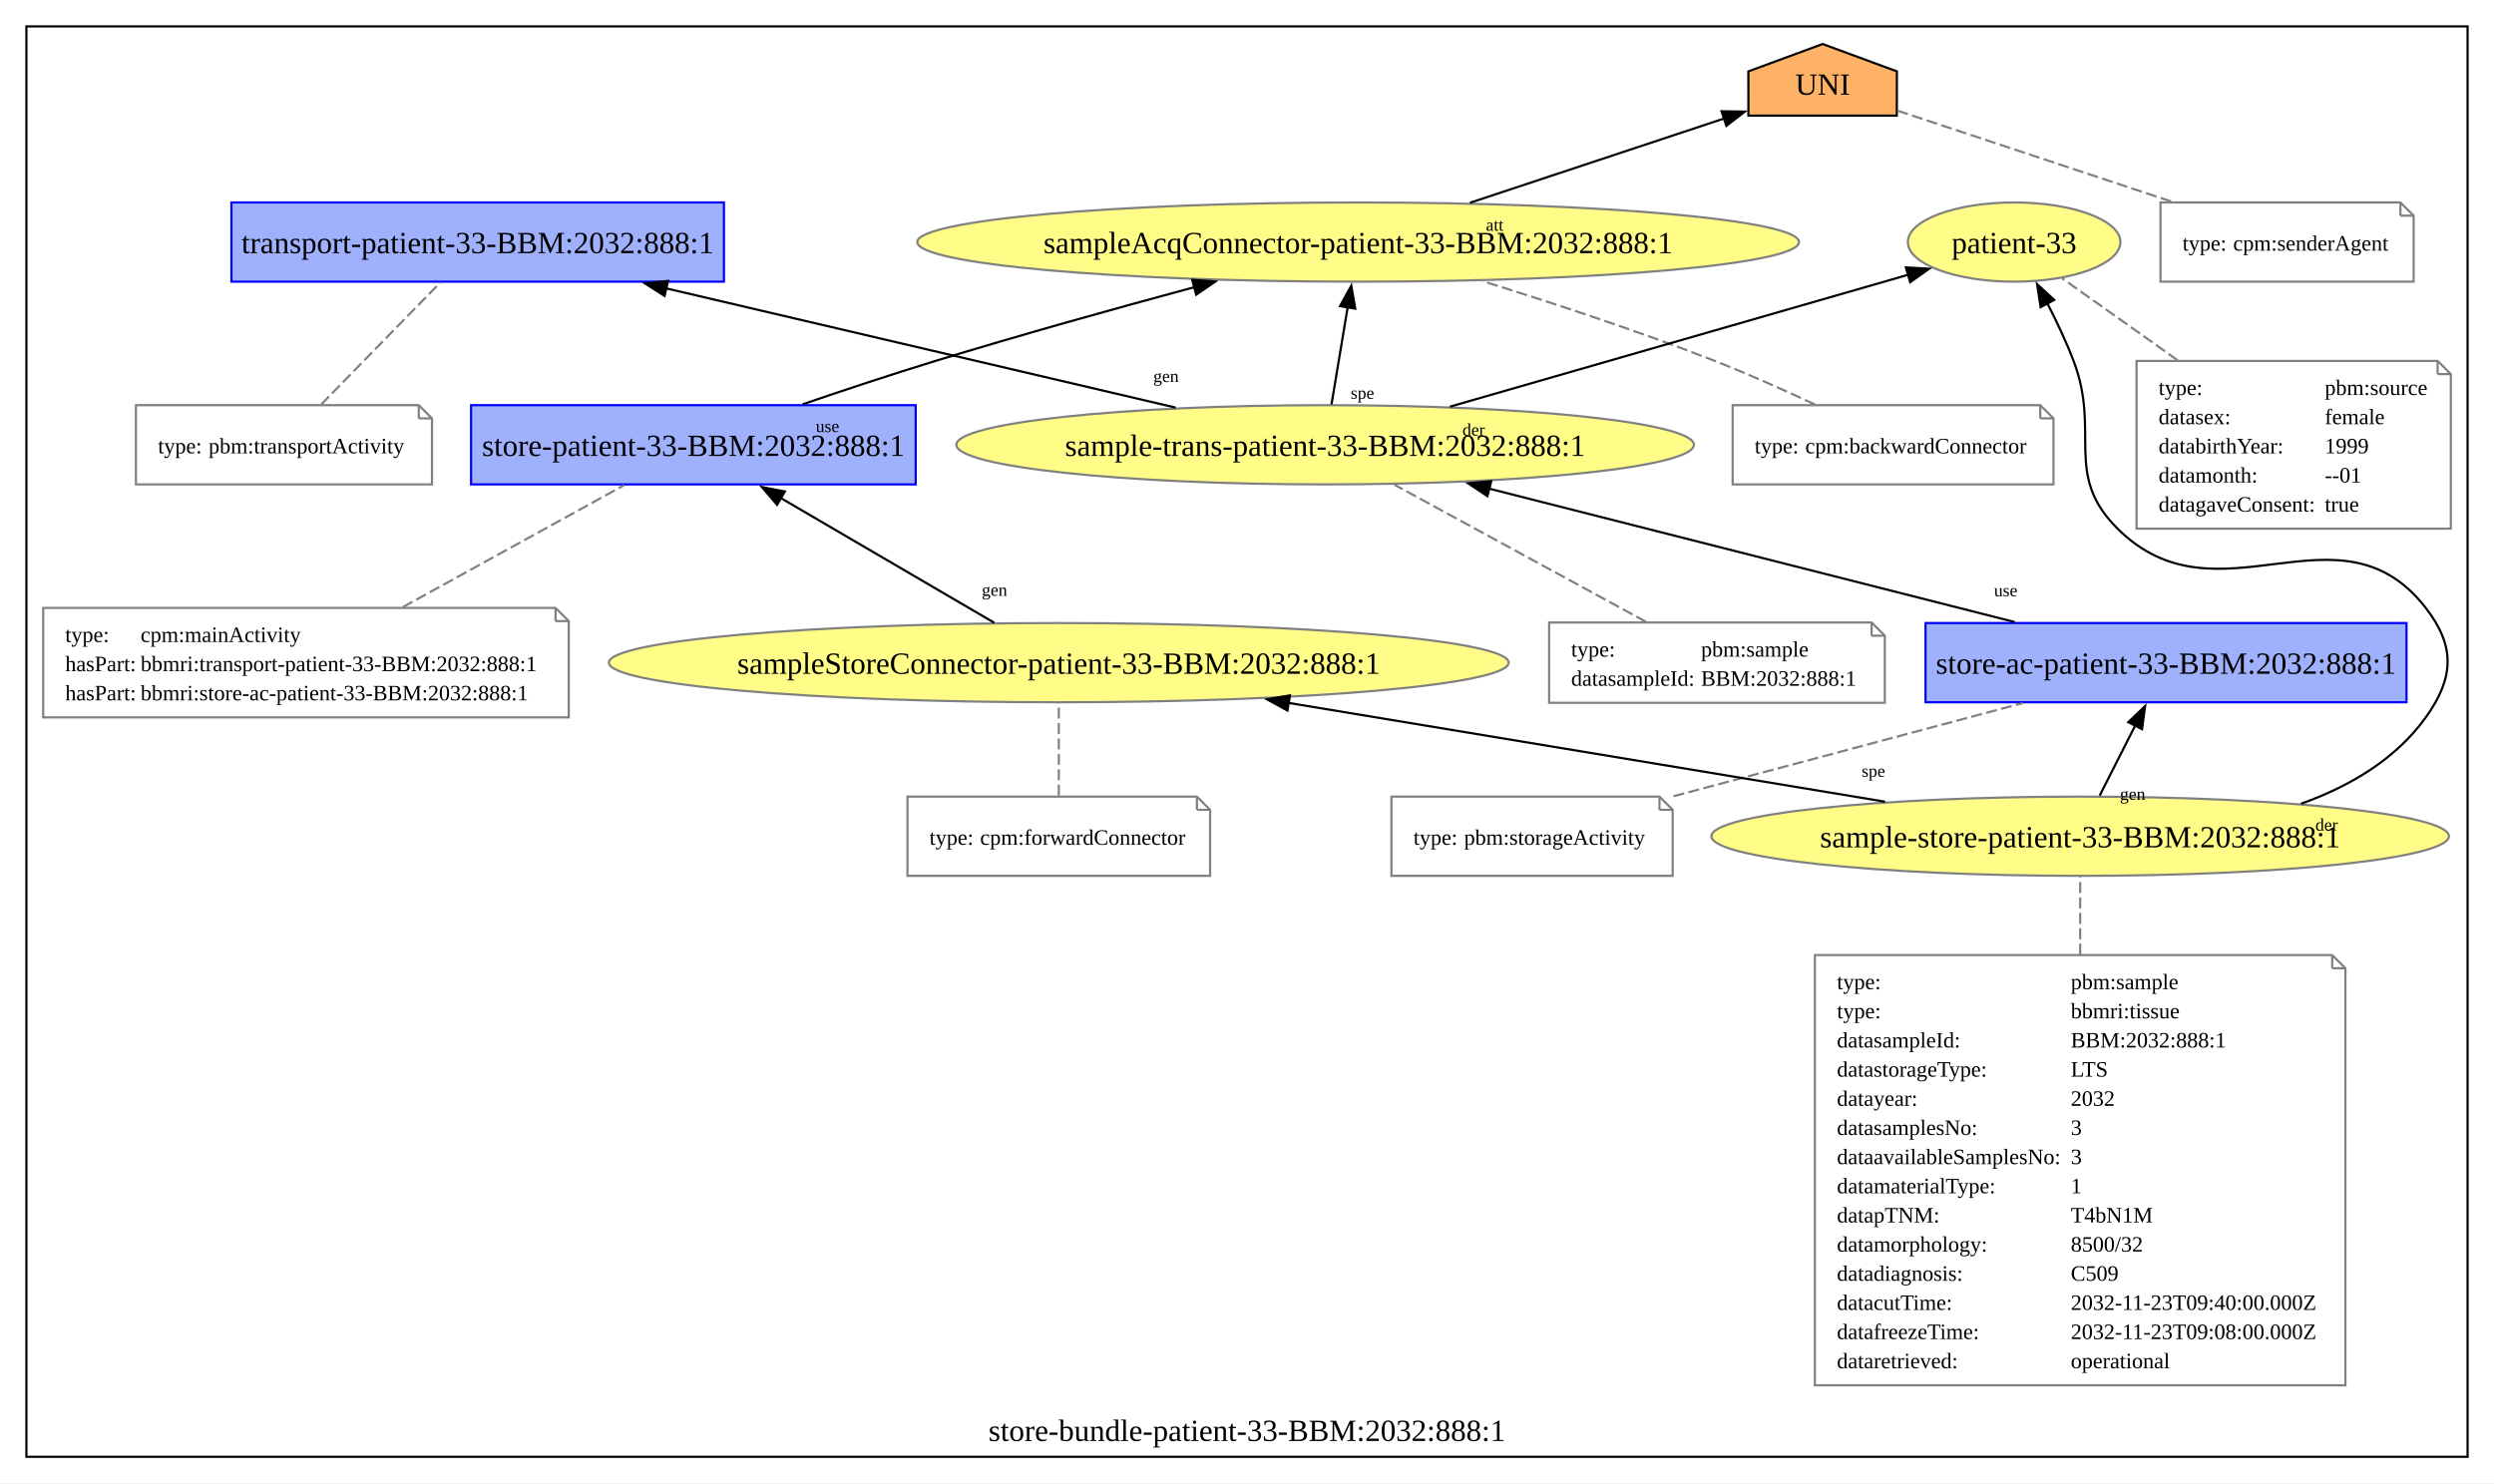
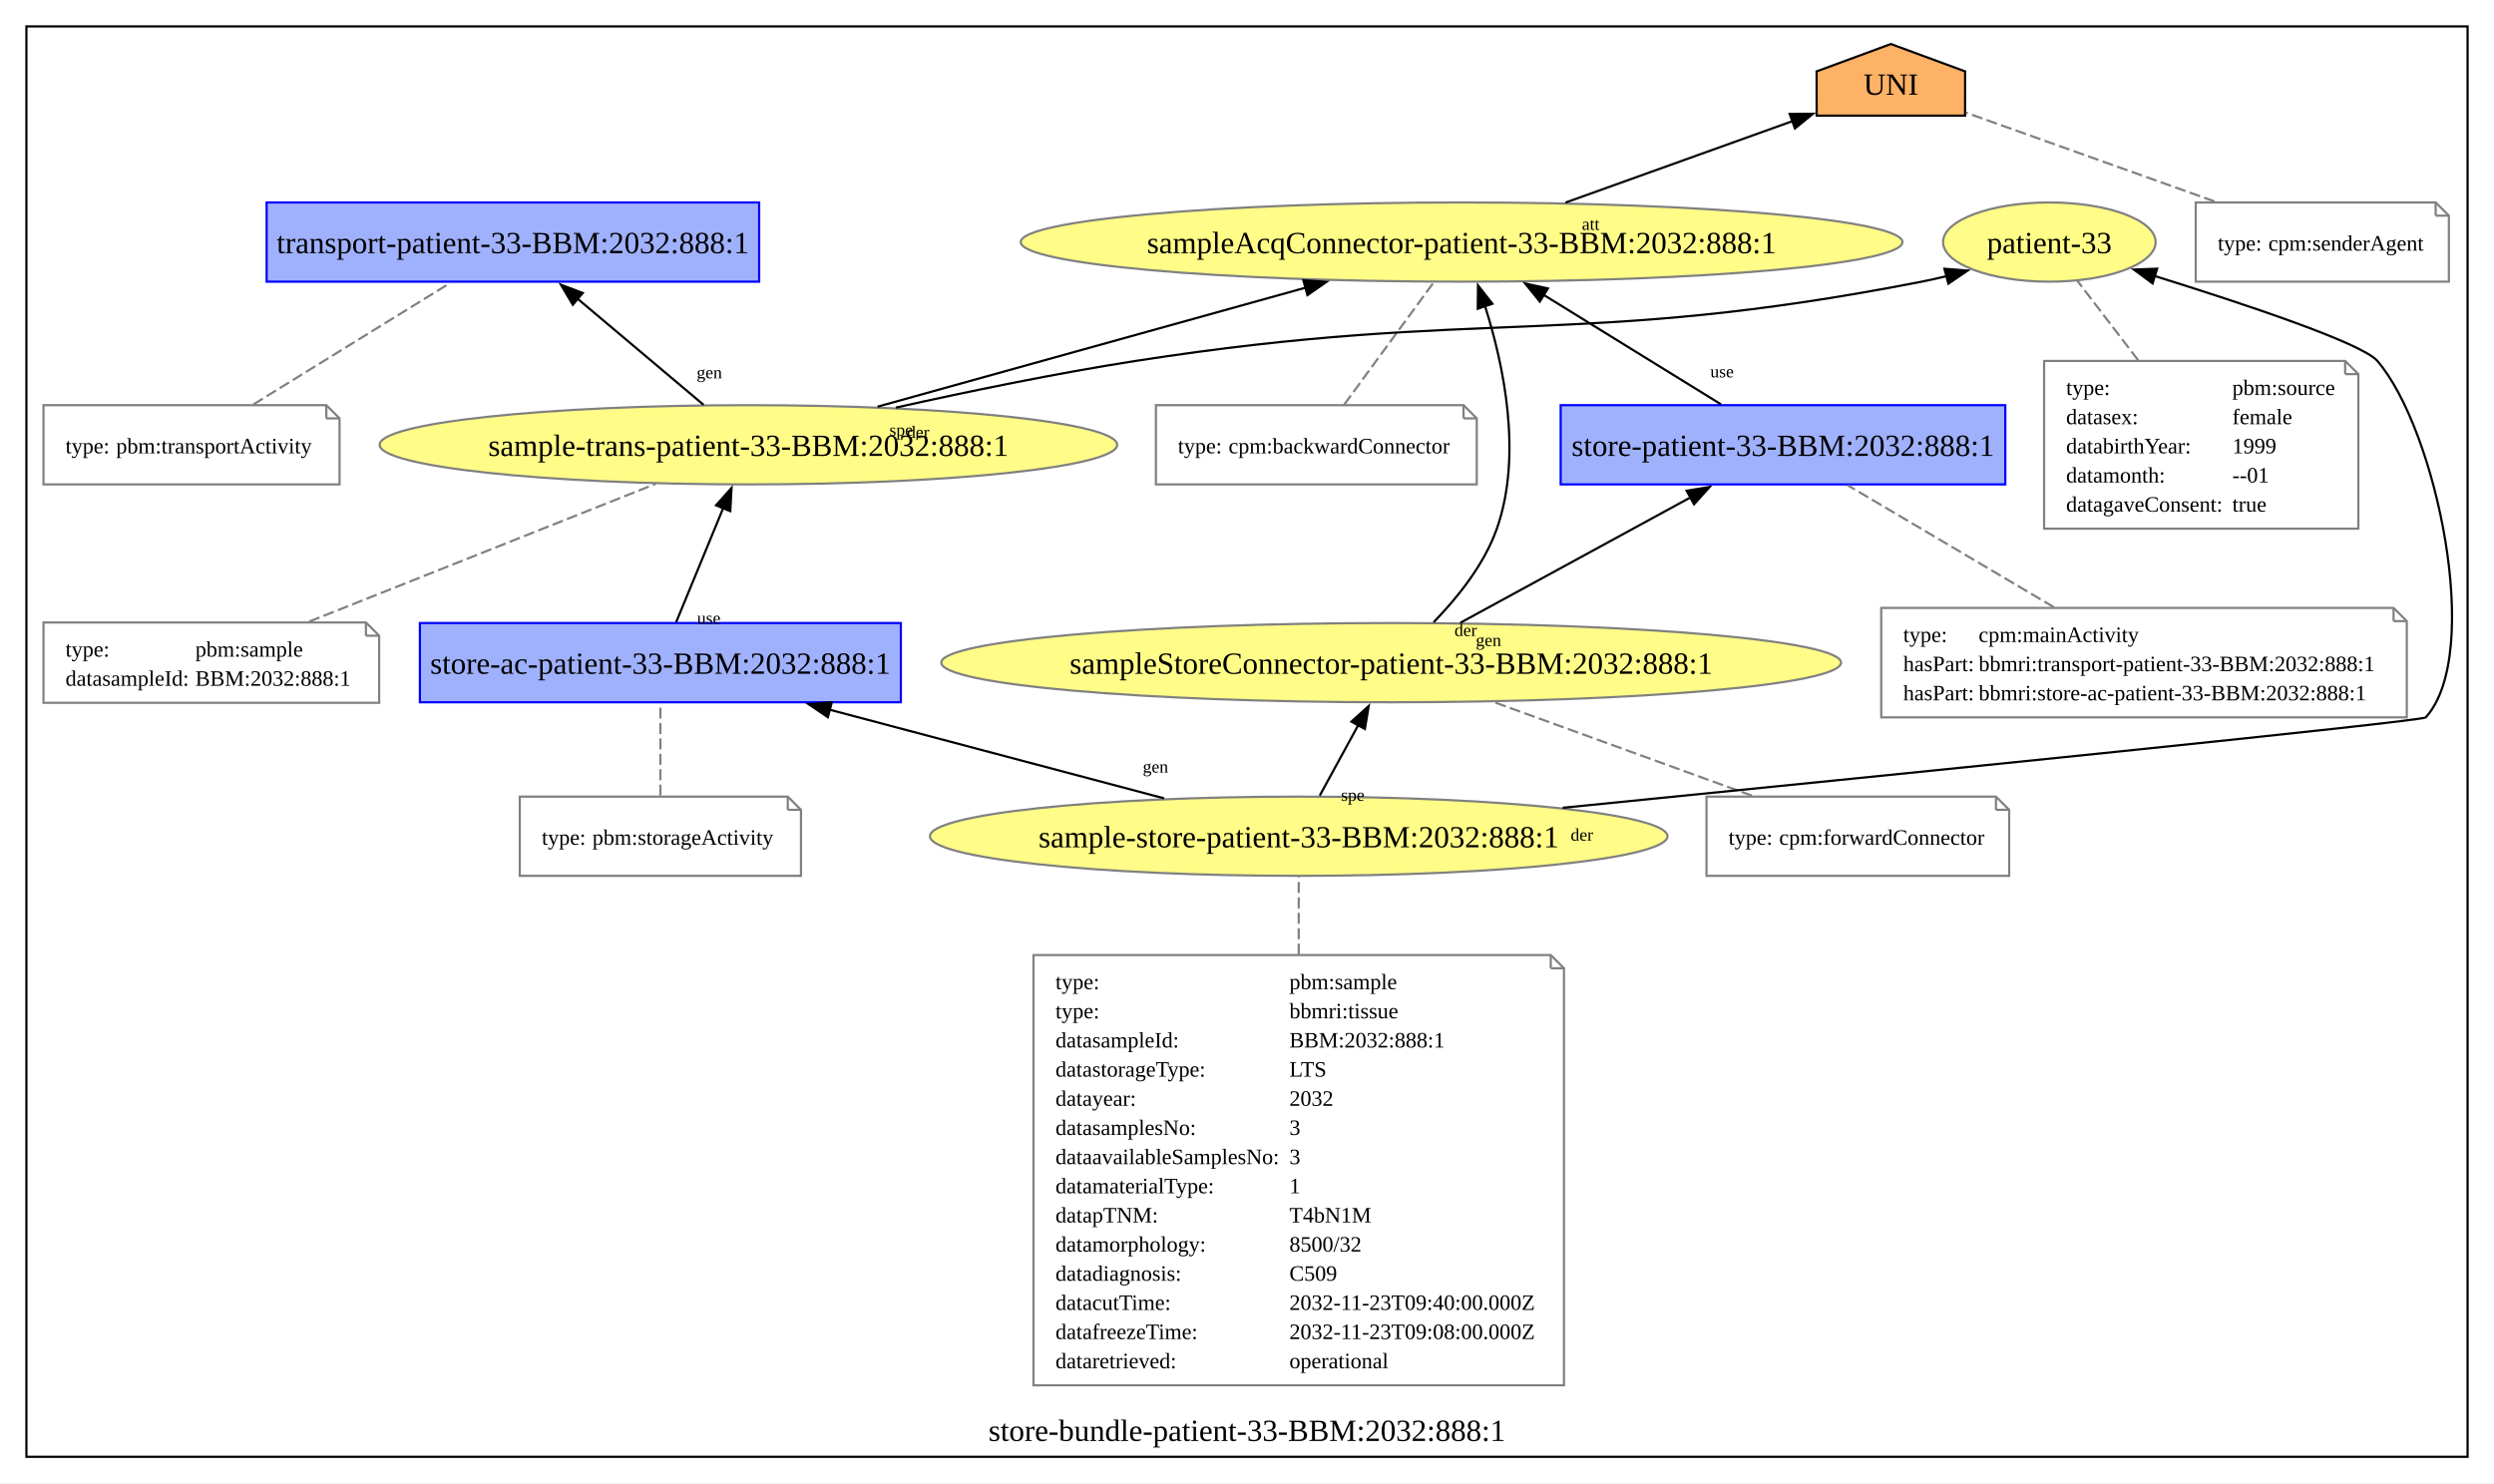
<svg xmlns="http://www.w3.org/2000/svg" xmlns:xlink="http://www.w3.org/1999/xlink" width="1133pt" height="674pt" viewBox="0.00 0.00 1133.00 674.00">
  <g id="graph0" class="graph" transform="scale(1 1) rotate(0) translate(4 670)">
    <polygon fill="white" stroke="none" points="-4,4 -4,-670 1129,-670 1129,4 -4,4" />
    <g id="clust1" class="cluster">
      <g id="a_clust1">
        <a xlink:href="http://www.bbmri.cz/schemas/biobank/datastore-bundle-patient-33-BBM:2032:888:1" xlink:title="store-bundle-patient-33-BBM:2032:888:1">
          <polygon fill="none" stroke="black" points="8,-8 8,-658 1117,-658 1117,-8 8,-8" />
          <text text-anchor="middle" x="562.5" y="-15.2" font-family="Times New Roman,serif" font-size="14.00">store-bundle-patient-33-BBM:2032:888:1</text>
        </a>
      </g>
    </g>
    <g id="node1" class="node">
      <g id="a_node1">
        <a xlink:href="http://www.bbmri.cz/schemas/biobank/datastore-patient-33-BBM:2032:888:1" xlink:title="store-patient-33-BBM:2032:888:1">
-           <polygon fill="#9fb1fc" stroke="#0000ff" points="412,-485.88 210,-485.88 210,-449.88 412,-449.88 412,-485.88" />
-           <text text-anchor="middle" x="311" y="-462.82" font-family="Times New Roman,serif" font-size="14.00">store-patient-33-BBM:2032:888:1</text>
+           <polygon fill="#9fb1fc" stroke="#0000ff" points="907,-485.88 705,-485.88 705,-449.88 907,-449.88 907,-485.88" />
+           <text text-anchor="middle" x="806" y="-462.82" font-family="Times New Roman,serif" font-size="14.00">store-patient-33-BBM:2032:888:1</text>
        </a>
      </g>
    </g>
    <g id="node7" class="node">
      <g id="a_node7">
        <a xlink:href="http://www.bbmri.cz/schemas/biobank/datasampleAcqConnector-patient-33-BBM:2032:888:1" xlink:title="sampleAcqConnector-patient-33-BBM:2032:888:1">
-           <ellipse fill="#fffc87" stroke="#808080" cx="613" cy="-560" rx="200.29" ry="18" />
-           <text text-anchor="middle" x="613" y="-554.95" font-family="Times New Roman,serif" font-size="14.00">sampleAcqConnector-patient-33-BBM:2032:888:1</text>
+           <ellipse fill="#fffc87" stroke="#808080" cx="660" cy="-560" rx="200.29" ry="18" />
+           <text text-anchor="middle" x="660" y="-554.95" font-family="Times New Roman,serif" font-size="14.00">sampleAcqConnector-patient-33-BBM:2032:888:1</text>
        </a>
      </g>
    </g>
    <g id="edge10" class="edge">
-       <path fill="none" stroke="black" d="M360.64,-486.29C379.47,-492.72 401.15,-499.92 421,-506 459.65,-517.85 503.04,-529.93 538.78,-539.56" />
-       <polygon fill="black" stroke="black" points="537.59,-542.86 548.15,-542.07 539.4,-536.1 537.59,-542.86" />
-       <text text-anchor="middle" x="371.92" y="-473.68" font-family="Times New Roman,serif" font-size="8.00">use</text>
+       <path fill="none" stroke="black" d="M777.85,-486.25C754.88,-500.43 722.24,-520.58 697.13,-536.08" />
+       <polygon fill="black" stroke="black" points="695.53,-532.96 688.86,-541.19 699.2,-538.91 695.53,-532.96" />
+       <text text-anchor="middle" x="778.29" y="-498.52" font-family="Times New Roman,serif" font-size="8.00">use</text>
    </g>
    <g id="node2" class="node">
-       <polygon fill="none" stroke="gray" points="248.38,-393.75 15.62,-393.75 15.62,-344 254.38,-344 254.38,-387.75 248.38,-393.75" />
-       <polyline fill="none" stroke="gray" points="248.38,-393.75 248.38,-387.75" />
-       <polyline fill="none" stroke="gray" points="254.38,-387.75 248.38,-387.75" />
-       <text text-anchor="start" x="25.62" y="-378.25" font-family="Times New Roman,serif" font-size="10.00">type:</text>
-       <text text-anchor="start" x="59.88" y="-378.25" font-family="Times New Roman,serif" font-size="10.00">cpm:mainActivity</text>
-       <text text-anchor="start" x="25.62" y="-365" font-family="Times New Roman,serif" font-size="10.00">hasPart:</text>
-       <text text-anchor="start" x="59.88" y="-365" font-family="Times New Roman,serif" font-size="10.00">bbmri:transport-patient-33-BBM:2032:888:1</text>
-       <text text-anchor="start" x="25.62" y="-351.75" font-family="Times New Roman,serif" font-size="10.00">hasPart:</text>
-       <text text-anchor="start" x="59.88" y="-351.75" font-family="Times New Roman,serif" font-size="10.00">bbmri:store-ac-patient-33-BBM:2032:888:1</text>
+       <polygon fill="none" stroke="gray" points="1083.38,-393.75 850.62,-393.75 850.62,-344 1089.38,-344 1089.38,-387.75 1083.38,-393.75" />
+       <polyline fill="none" stroke="gray" points="1083.38,-393.75 1083.38,-387.75" />
+       <polyline fill="none" stroke="gray" points="1089.38,-387.75 1083.38,-387.75" />
+       <text text-anchor="start" x="860.62" y="-378.25" font-family="Times New Roman,serif" font-size="10.00">type:</text>
+       <text text-anchor="start" x="894.88" y="-378.25" font-family="Times New Roman,serif" font-size="10.00">cpm:mainActivity</text>
+       <text text-anchor="start" x="860.62" y="-365" font-family="Times New Roman,serif" font-size="10.00">hasPart:</text>
+       <text text-anchor="start" x="894.88" y="-365" font-family="Times New Roman,serif" font-size="10.00">bbmri:transport-patient-33-BBM:2032:888:1</text>
+       <text text-anchor="start" x="860.62" y="-351.75" font-family="Times New Roman,serif" font-size="10.00">hasPart:</text>
+       <text text-anchor="start" x="894.88" y="-351.75" font-family="Times New Roman,serif" font-size="10.00">bbmri:store-ac-patient-33-BBM:2032:888:1</text>
    </g>
    <g id="edge1" class="edge">
-       <path fill="none" stroke="gray" stroke-dasharray="5,2" d="M178.96,-394.1C210.22,-411.33 251.46,-434.06 279.48,-449.5" />
+       <path fill="none" stroke="gray" stroke-dasharray="5,2" d="M929.04,-394.1C899.91,-411.33 861.48,-434.06 835.37,-449.5" />
    </g>
    <g id="node3" class="node">
      <g id="a_node3">
        <a xlink:href="http://www.bbmri.cz/schemas/biobank/datatransport-patient-33-BBM:2032:888:1" xlink:title="transport-patient-33-BBM:2032:888:1">
-           <polygon fill="#9fb1fc" stroke="#0000ff" points="324.88,-578 101.13,-578 101.13,-542 324.88,-542 324.88,-578" />
-           <text text-anchor="middle" x="213" y="-554.95" font-family="Times New Roman,serif" font-size="14.00">transport-patient-33-BBM:2032:888:1</text>
+           <polygon fill="#9fb1fc" stroke="#0000ff" points="340.88,-578 117.13,-578 117.13,-542 340.88,-542 340.88,-578" />
+           <text text-anchor="middle" x="229" y="-554.95" font-family="Times New Roman,serif" font-size="14.00">transport-patient-33-BBM:2032:888:1</text>
        </a>
      </g>
    </g>
    <g id="node4" class="node">
-       <polygon fill="none" stroke="gray" points="186.25,-485.88 57.75,-485.88 57.75,-449.88 192.25,-449.88 192.25,-479.88 186.25,-485.88" />
-       <polyline fill="none" stroke="gray" points="186.25,-485.88 186.25,-479.88" />
-       <polyline fill="none" stroke="gray" points="192.25,-479.88 186.25,-479.88" />
-       <text text-anchor="start" x="67.75" y="-464" font-family="Times New Roman,serif" font-size="10.00">type:</text>
-       <text text-anchor="start" x="90.75" y="-464" font-family="Times New Roman,serif" font-size="10.00">pbm:transportActivity</text>
+       <polygon fill="none" stroke="gray" points="144.25,-485.88 15.75,-485.88 15.75,-449.88 150.25,-449.88 150.25,-479.88 144.25,-485.88" />
+       <polyline fill="none" stroke="gray" points="144.25,-485.88 144.25,-479.88" />
+       <polyline fill="none" stroke="gray" points="150.25,-479.88 144.25,-479.88" />
+       <text text-anchor="start" x="25.75" y="-464" font-family="Times New Roman,serif" font-size="10.00">type:</text>
+       <text text-anchor="start" x="48.75" y="-464" font-family="Times New Roman,serif" font-size="10.00">pbm:transportActivity</text>
    </g>
    <g id="edge2" class="edge">
-       <path fill="none" stroke="gray" stroke-dasharray="5,2" d="M141.97,-486.25C157.55,-502.21 180.52,-525.73 196.08,-541.68" />
+       <path fill="none" stroke="gray" stroke-dasharray="5,2" d="M111.15,-486.25C136.92,-502.16 174.87,-525.58 200.69,-541.52" />
    </g>
    <g id="node5" class="node">
      <g id="a_node5">
        <a xlink:href="http://www.bbmri.cz/schemas/biobank/datastore-ac-patient-33-BBM:2032:888:1" xlink:title="store-ac-patient-33-BBM:2032:888:1">
-           <polygon fill="#9fb1fc" stroke="#0000ff" points="1089.25,-386.88 870.75,-386.88 870.75,-350.88 1089.25,-350.88 1089.25,-386.88" />
-           <text text-anchor="middle" x="980" y="-363.82" font-family="Times New Roman,serif" font-size="14.00">store-ac-patient-33-BBM:2032:888:1</text>
+           <polygon fill="#9fb1fc" stroke="#0000ff" points="405.25,-386.88 186.75,-386.88 186.75,-350.88 405.25,-350.88 405.25,-386.88" />
+           <text text-anchor="middle" x="296" y="-363.82" font-family="Times New Roman,serif" font-size="14.00">store-ac-patient-33-BBM:2032:888:1</text>
        </a>
      </g>
    </g>
    <g id="node11" class="node">
      <g id="a_node11">
        <a xlink:href="http://www.bbmri.cz/schemas/biobank/datasample-trans-patient-33-BBM:2032:888:1" xlink:title="sample-trans-patient-33-BBM:2032:888:1">
-           <ellipse fill="#fffc87" stroke="#808080" cx="598" cy="-467.88" rx="167.53" ry="18" />
-           <text text-anchor="middle" x="598" y="-462.82" font-family="Times New Roman,serif" font-size="14.00">sample-trans-patient-33-BBM:2032:888:1</text>
-         </a>
-       </g>
-     </g>
-     <g id="edge15" class="edge">
-       <path fill="none" stroke="black" d="M911.26,-387.33C843.88,-404.44 741.46,-430.45 672.24,-448.02" />
-       <polygon fill="black" stroke="black" points="671.72,-444.54 662.89,-450.4 673.45,-451.33 671.72,-444.54" />
-       <text text-anchor="middle" x="907.19" y="-399.04" font-family="Times New Roman,serif" font-size="8.00">use</text>
+           <ellipse fill="#fffc87" stroke="#808080" cx="336" cy="-467.88" rx="167.53" ry="18" />
+           <text text-anchor="middle" x="336" y="-462.82" font-family="Times New Roman,serif" font-size="14.00">sample-trans-patient-33-BBM:2032:888:1</text>
+         </a>
+       </g>
+     </g>
+     <g id="edge16" class="edge">
+       <path fill="none" stroke="black" d="M303.15,-387.22C309.12,-401.7 317.75,-422.61 324.66,-439.38" />
+       <polygon fill="black" stroke="black" points="321.29,-440.37 328.33,-448.28 327.76,-437.71 321.29,-440.37" />
+       <text text-anchor="middle" x="318.02" y="-386.47" font-family="Times New Roman,serif" font-size="8.00">use</text>
    </g>
    <g id="node6" class="node">
-       <polygon fill="none" stroke="gray" points="749.88,-308 628.12,-308 628.12,-272 755.88,-272 755.88,-302 749.88,-308" />
-       <polyline fill="none" stroke="gray" points="749.88,-308 749.88,-302" />
-       <polyline fill="none" stroke="gray" points="755.88,-302 749.88,-302" />
-       <text text-anchor="start" x="638.12" y="-286.12" font-family="Times New Roman,serif" font-size="10.00">type:</text>
-       <text text-anchor="start" x="661.12" y="-286.12" font-family="Times New Roman,serif" font-size="10.00">pbm:storageActivity</text>
+       <polygon fill="none" stroke="gray" points="353.88,-308 232.12,-308 232.12,-272 359.88,-272 359.88,-302 353.88,-308" />
+       <polyline fill="none" stroke="gray" points="353.88,-308 353.88,-302" />
+       <polyline fill="none" stroke="gray" points="359.88,-302 353.88,-302" />
+       <text text-anchor="start" x="242.12" y="-286.12" font-family="Times New Roman,serif" font-size="10.00">type:</text>
+       <text text-anchor="start" x="265.12" y="-286.12" font-family="Times New Roman,serif" font-size="10.00">pbm:storageActivity</text>
    </g>
    <g id="edge3" class="edge">
-       <path fill="none" stroke="gray" stroke-dasharray="5,2" d="M756.27,-308.16C803.52,-320.77 867.49,-337.84 914.93,-350.5" />
+       <path fill="none" stroke="gray" stroke-dasharray="5,2" d="M296,-308.44C296,-321.03 296,-337.93 296,-350.5" />
    </g>
    <g id="node17" class="node">
      <g id="a_node17">
        <a xlink:href="http://www.bbmri.cz/schemas/biobank/dataUNI" xlink:title="UNI">
-           <polygon fill="#fdb266" stroke="black" points="857.74,-637.56 824,-650 790.26,-637.56 790.29,-617.44 857.71,-617.44 857.74,-637.56" />
-           <text text-anchor="middle" x="824" y="-626.95" font-family="Times New Roman,serif" font-size="14.00">UNI</text>
+           <polygon fill="#fdb266" stroke="black" points="888.74,-637.56 855,-650 821.26,-637.56 821.29,-617.44 888.71,-617.44 888.74,-637.56" />
+           <text text-anchor="middle" x="855" y="-626.95" font-family="Times New Roman,serif" font-size="14.00">UNI</text>
        </a>
      </g>
    </g>
    <g id="edge12" class="edge">
-       <path fill="none" stroke="black" d="M663.81,-577.86C699.13,-589.57 745.76,-605.04 779.59,-616.27" />
-       <polygon fill="black" stroke="black" points="778.07,-619.45 788.66,-619.28 780.27,-612.8 778.07,-619.45" />
-       <text text-anchor="middle" x="675.02" y="-565.16" font-family="Times New Roman,serif" font-size="8.00">att</text>
+       <path fill="none" stroke="black" d="M707.2,-577.95C738.66,-589.24 779.74,-603.98 810.6,-615.06" />
+       <polygon fill="black" stroke="black" points="809.04,-618.22 819.64,-618.31 811.41,-611.63 809.04,-618.22" />
+       <text text-anchor="middle" x="718.65" y="-565.53" font-family="Times New Roman,serif" font-size="8.00">att</text>
    </g>
    <g id="node8" class="node">
-       <polygon fill="none" stroke="gray" points="922.88,-485.88 783.12,-485.88 783.12,-449.88 928.88,-449.88 928.88,-479.88 922.88,-485.88" />
-       <polyline fill="none" stroke="gray" points="922.88,-485.88 922.88,-479.88" />
-       <polyline fill="none" stroke="gray" points="928.88,-479.88 922.88,-479.88" />
-       <text text-anchor="start" x="793.12" y="-464" font-family="Times New Roman,serif" font-size="10.00">type:</text>
-       <text text-anchor="start" x="816.12" y="-464" font-family="Times New Roman,serif" font-size="10.00">cpm:backwardConnector</text>
+       <polygon fill="none" stroke="gray" points="660.88,-485.88 521.12,-485.88 521.12,-449.88 666.88,-449.88 666.88,-479.88 660.88,-485.88" />
+       <polyline fill="none" stroke="gray" points="660.88,-485.88 660.88,-479.88" />
+       <polyline fill="none" stroke="gray" points="666.88,-479.88 660.88,-479.88" />
+       <text text-anchor="start" x="531.12" y="-464" font-family="Times New Roman,serif" font-size="10.00">type:</text>
+       <text text-anchor="start" x="554.12" y="-464" font-family="Times New Roman,serif" font-size="10.00">cpm:backwardConnector</text>
    </g>
    <g id="edge4" class="edge">
-       <path fill="none" stroke="gray" stroke-dasharray="5,2" d="M820.49,-486.21C806.47,-492.77 790.13,-500.08 775,-506 740.42,-519.53 700.81,-532.53 669.41,-542.27" />
+       <path fill="none" stroke="gray" stroke-dasharray="5,2" d="M606.73,-486.25C618.41,-502.21 635.64,-525.73 647.31,-541.68" />
    </g>
    <g id="node9" class="node">
      <g id="a_node9">
        <a xlink:href="http://www.bbmri.cz/schemas/biobank/datasampleStoreConnector-patient-33-BBM:2032:888:1" xlink:title="sampleStoreConnector-patient-33-BBM:2032:888:1">
-           <ellipse fill="#fffc87" stroke="#808080" cx="477" cy="-368.88" rx="204.38" ry="18" />
-           <text text-anchor="middle" x="477" y="-363.82" font-family="Times New Roman,serif" font-size="14.00">sampleStoreConnector-patient-33-BBM:2032:888:1</text>
+           <ellipse fill="#fffc87" stroke="#808080" cx="628" cy="-368.88" rx="204.38" ry="18" />
+           <text text-anchor="middle" x="628" y="-363.82" font-family="Times New Roman,serif" font-size="14.00">sampleStoreConnector-patient-33-BBM:2032:888:1</text>
        </a>
      </g>
    </g>
    <g id="edge11" class="edge">
-       <path fill="none" stroke="black" d="M447.7,-386.99C420.69,-402.78 380.39,-426.33 350.53,-443.78" />
-       <polygon fill="black" stroke="black" points="349.02,-440.61 342.15,-448.67 352.55,-446.65 349.02,-440.61" />
-       <text text-anchor="middle" x="447.78" y="-399.27" font-family="Times New Roman,serif" font-size="8.00">gen</text>
+       <path fill="none" stroke="black" d="M659.41,-386.99C688.5,-402.85 731.97,-426.54 764.03,-444" />
+       <polygon fill="black" stroke="black" points="762.22,-447 772.67,-448.71 765.57,-440.85 762.22,-447" />
+       <text text-anchor="middle" x="672.21" y="-376.45" font-family="Times New Roman,serif" font-size="8.00">gen</text>
+     </g>
+     <g id="edge13" class="edge">
+       <path fill="none" stroke="black" d="M647.27,-387.24C657.97,-398.22 670.26,-413.41 676,-429.75 687.75,-463.2 679.11,-504.16 670.64,-530.88" />
+       <polygon fill="black" stroke="black" points="667.34,-529.71 667.45,-540.31 673.97,-531.96 667.34,-529.71" />
+       <text text-anchor="middle" x="661.85" y="-381" font-family="Times New Roman,serif" font-size="8.00">der</text>
    </g>
    <g id="node10" class="node">
-       <polygon fill="none" stroke="gray" points="539.75,-308 408.25,-308 408.25,-272 545.75,-272 545.75,-302 539.75,-308" />
-       <polyline fill="none" stroke="gray" points="539.75,-308 539.75,-302" />
-       <polyline fill="none" stroke="gray" points="545.75,-302 539.75,-302" />
-       <text text-anchor="start" x="418.25" y="-286.12" font-family="Times New Roman,serif" font-size="10.00">type:</text>
-       <text text-anchor="start" x="441.25" y="-286.12" font-family="Times New Roman,serif" font-size="10.00">cpm:forwardConnector</text>
+       <polygon fill="none" stroke="gray" points="902.75,-308 771.25,-308 771.25,-272 908.75,-272 908.75,-302 902.75,-308" />
+       <polyline fill="none" stroke="gray" points="902.75,-308 902.75,-302" />
+       <polyline fill="none" stroke="gray" points="908.75,-302 902.75,-302" />
+       <text text-anchor="start" x="781.25" y="-286.12" font-family="Times New Roman,serif" font-size="10.00">type:</text>
+       <text text-anchor="start" x="804.25" y="-286.12" font-family="Times New Roman,serif" font-size="10.00">cpm:forwardConnector</text>
    </g>
    <g id="edge5" class="edge">
-       <path fill="none" stroke="gray" stroke-dasharray="5,2" d="M477,-308.44C477,-321.03 477,-337.93 477,-350.5" />
+       <path fill="none" stroke="gray" stroke-dasharray="5,2" d="M791.89,-308.44C756.83,-321.16 709.58,-338.29 674.82,-350.9" />
+     </g>
+     <g id="edge15" class="edge">
+       <path fill="none" stroke="black" d="M315.62,-486.04C299.36,-499.73 276.38,-519.09 258.17,-534.43" />
+       <polygon fill="black" stroke="black" points="256.22,-531.5 250.82,-540.62 260.73,-536.85 256.22,-531.5" />
+       <text text-anchor="middle" x="318.25" y="-498.08" font-family="Times New Roman,serif" font-size="8.00">gen</text>
    </g>
    <g id="edge14" class="edge">
-       <path fill="none" stroke="black" d="M530.06,-484.78C465.51,-499.89 368.22,-522.66 298.45,-539" />
-       <polygon fill="black" stroke="black" points="297.91,-535.53 288.97,-541.22 299.5,-542.35 297.91,-535.53" />
-       <text text-anchor="middle" x="525.71" y="-496.41" font-family="Times New Roman,serif" font-size="8.00">gen</text>
-     </g>
-     <g id="edge13" class="edge">
-       <path fill="none" stroke="black" d="M600.89,-486.25C602.99,-498.84 605.87,-516.15 608.29,-530.72" />
-       <polygon fill="black" stroke="black" points="604.77,-530.89 609.87,-540.18 611.68,-529.74 604.77,-530.89" />
-       <text text-anchor="middle" x="614.94" y="-488.79" font-family="Times New Roman,serif" font-size="8.00">spe</text>
+       <path fill="none" stroke="black" d="M394.67,-485.2C449.32,-500.4 530.9,-523.09 589.16,-539.29" />
+       <polygon fill="black" stroke="black" points="588.09,-542.63 598.66,-541.94 589.96,-535.89 588.09,-542.63" />
+       <text text-anchor="middle" x="405.38" y="-471.97" font-family="Times New Roman,serif" font-size="8.00">spe</text>
    </g>
    <g id="node15" class="node">
      <g id="a_node15">
        <a xlink:href="http://www.bbmri.cz/schemas/biobank/datapatient-33" xlink:title="patient-33">
-           <ellipse fill="#fffc87" stroke="#808080" cx="911" cy="-560" rx="48.28" ry="18" />
-           <text text-anchor="middle" x="911" y="-554.95" font-family="Times New Roman,serif" font-size="14.00">patient-33</text>
-         </a>
-       </g>
-     </g>
-     <g id="edge18" class="edge">
-       <path fill="none" stroke="black" d="M654.68,-485.2C714.18,-502.33 806.71,-528.97 862.81,-545.12" />
-       <polygon fill="black" stroke="black" points="861.83,-548.48 872.41,-547.89 863.77,-541.76 861.83,-548.48" />
-       <text text-anchor="middle" x="665.48" y="-472.06" font-family="Times New Roman,serif" font-size="8.00">der</text>
+           <ellipse fill="#fffc87" stroke="#808080" cx="927" cy="-560" rx="48.28" ry="18" />
+           <text text-anchor="middle" x="927" y="-554.95" font-family="Times New Roman,serif" font-size="14.00">patient-33</text>
+         </a>
+       </g>
+     </g>
+     <g id="edge19" class="edge">
+       <path fill="none" stroke="black" d="M402.97,-484.77C435.69,-492.08 475.74,-500.36 512,-506 669.58,-530.49 712.48,-511.44 869,-542 872.77,-542.74 876.65,-543.61 880.53,-544.57" />
+       <polygon fill="black" stroke="black" points="879.34,-547.87 889.9,-547.05 881.13,-541.1 879.34,-547.87" />
+       <text text-anchor="middle" x="413.1" y="-470.98" font-family="Times New Roman,serif" font-size="8.00">der</text>
    </g>
    <g id="node12" class="node">
-       <polygon fill="none" stroke="gray" points="846.25,-387.12 699.75,-387.12 699.75,-350.62 852.25,-350.62 852.25,-381.12 846.25,-387.12" />
-       <polyline fill="none" stroke="gray" points="846.25,-387.12 846.25,-381.12" />
-       <polyline fill="none" stroke="gray" points="852.25,-381.12 846.25,-381.12" />
-       <text text-anchor="start" x="709.75" y="-371.62" font-family="Times New Roman,serif" font-size="10.00">type:</text>
-       <text text-anchor="start" x="768.75" y="-371.62" font-family="Times New Roman,serif" font-size="10.00">pbm:sample</text>
-       <text text-anchor="start" x="709.75" y="-358.38" font-family="Times New Roman,serif" font-size="10.00">datasampleId:</text>
-       <text text-anchor="start" x="768.75" y="-358.38" font-family="Times New Roman,serif" font-size="10.00">BBM:2032:888:1</text>
+       <polygon fill="none" stroke="gray" points="162.25,-387.12 15.75,-387.12 15.75,-350.62 168.25,-350.62 168.25,-381.12 162.25,-387.12" />
+       <polyline fill="none" stroke="gray" points="162.25,-387.12 162.25,-381.12" />
+       <polyline fill="none" stroke="gray" points="168.25,-381.12 162.25,-381.12" />
+       <text text-anchor="start" x="25.75" y="-371.62" font-family="Times New Roman,serif" font-size="10.00">type:</text>
+       <text text-anchor="start" x="84.75" y="-371.62" font-family="Times New Roman,serif" font-size="10.00">pbm:sample</text>
+       <text text-anchor="start" x="25.75" y="-358.38" font-family="Times New Roman,serif" font-size="10.00">datasampleId:</text>
+       <text text-anchor="start" x="84.75" y="-358.38" font-family="Times New Roman,serif" font-size="10.00">BBM:2032:888:1</text>
    </g>
    <g id="edge6" class="edge">
-       <path fill="none" stroke="gray" stroke-dasharray="5,2" d="M743.77,-387.44C711.31,-405.13 661.56,-432.24 629.4,-449.77" />
+       <path fill="none" stroke="gray" stroke-dasharray="5,2" d="M136.47,-387.55C181.28,-405.37 249.92,-432.65 293.88,-450.13" />
    </g>
    <g id="node13" class="node">
      <g id="a_node13">
        <a xlink:href="http://www.bbmri.cz/schemas/biobank/datasample-store-patient-33-BBM:2032:888:1" xlink:title="sample-store-patient-33-BBM:2032:888:1">
-           <ellipse fill="#fffc87" stroke="#808080" cx="941" cy="-290" rx="167.53" ry="18" />
-           <text text-anchor="middle" x="941" y="-284.95" font-family="Times New Roman,serif" font-size="14.00">sample-store-patient-33-BBM:2032:888:1</text>
-         </a>
-       </g>
-     </g>
-     <g id="edge16" class="edge">
-       <path fill="none" stroke="black" d="M949.85,-308.44C954.64,-317.88 960.66,-329.75 966.06,-340.4" />
-       <polygon fill="black" stroke="black" points="962.85,-341.82 970.5,-349.15 969.1,-338.65 962.85,-341.82" />
-       <text text-anchor="middle" x="964.83" y="-306.53" font-family="Times New Roman,serif" font-size="8.00">gen</text>
+           <ellipse fill="#fffc87" stroke="#808080" cx="586" cy="-290" rx="167.53" ry="18" />
+           <text text-anchor="middle" x="586" y="-284.95" font-family="Times New Roman,serif" font-size="14.00">sample-store-patient-33-BBM:2032:888:1</text>
+         </a>
+       </g>
    </g>
    <g id="edge17" class="edge">
-       <path fill="none" stroke="black" d="M852.36,-305.69C775.11,-318.48 662.98,-337.06 581.4,-350.58" />
-       <polygon fill="black" stroke="black" points="580.88,-347.12 571.59,-352.2 582.03,-354.02 580.88,-347.12" />
-       <text text-anchor="middle" x="847.08" y="-317" font-family="Times New Roman,serif" font-size="8.00">spe</text>
-     </g>
-     <g id="edge19" class="edge">
-       <path fill="none" stroke="black" d="M1041.34,-304.76C1063.45,-312.66 1084.33,-324.95 1098,-344 1110.89,-361.96 1111.55,-376.28 1098,-393.75 1058.63,-444.52 1003.54,-384.43 958,-429.75 933.17,-454.46 950.47,-473.26 938,-506 934.68,-514.72 930.34,-523.89 926.11,-532.11" />
-       <polygon fill="black" stroke="black" points="923.04,-530.43 921.42,-540.9 929.21,-533.72 923.04,-530.43" />
-       <text text-anchor="middle" x="1052.96" y="-292.55" font-family="Times New Roman,serif" font-size="8.00">der</text>
+       <path fill="none" stroke="black" d="M524.85,-307.21C480.53,-318.96 420.28,-334.93 372.72,-347.54" />
+       <polygon fill="black" stroke="black" points="372.09,-344.08 363.32,-350.03 373.88,-350.85 372.09,-344.08" />
+       <text text-anchor="middle" x="520.93" y="-318.96" font-family="Times New Roman,serif" font-size="8.00">gen</text>
+     </g>
+     <g id="edge18" class="edge">
+       <path fill="none" stroke="black" d="M595.53,-308.44C600.69,-317.88 607.17,-329.75 612.99,-340.4" />
+       <polygon fill="black" stroke="black" points="609.92,-342.07 617.78,-349.17 616.06,-338.72 609.92,-342.07" />
+       <text text-anchor="middle" x="610.53" y="-306.07" font-family="Times New Roman,serif" font-size="8.00">spe</text>
+     </g>
+     <g id="edge20" class="edge">
+       <path fill="none" stroke="black" d="M705.88,-302.92C856.68,-317.98 1096.36,-342.18 1098,-344 1124.26,-373.12 1102.79,-474.91 1076,-506 1069.04,-514.07 1015.72,-531.85 974.82,-544.59" />
+       <polygon fill="black" stroke="black" points="973.9,-541.21 965.38,-547.51 975.97,-547.9 973.9,-541.21" />
+       <text text-anchor="middle" x="714.63" y="-288.01" font-family="Times New Roman,serif" font-size="8.00">der</text>
    </g>
    <g id="node14" class="node">
-       <polygon fill="none" stroke="gray" points="1055.5,-236 820.5,-236 820.5,-40.5 1061.5,-40.5 1061.5,-230 1055.5,-236" />
-       <polyline fill="none" stroke="gray" points="1055.5,-236 1055.5,-230" />
-       <polyline fill="none" stroke="gray" points="1061.5,-230 1055.5,-230" />
-       <text text-anchor="start" x="830.5" y="-220.5" font-family="Times New Roman,serif" font-size="10.00">type:</text>
-       <text text-anchor="start" x="936.75" y="-220.5" font-family="Times New Roman,serif" font-size="10.00">pbm:sample</text>
-       <text text-anchor="start" x="830.5" y="-207.25" font-family="Times New Roman,serif" font-size="10.00">type:</text>
-       <text text-anchor="start" x="936.75" y="-207.25" font-family="Times New Roman,serif" font-size="10.00">bbmri:tissue</text>
-       <text text-anchor="start" x="830.5" y="-194" font-family="Times New Roman,serif" font-size="10.00">datasampleId:</text>
-       <text text-anchor="start" x="936.75" y="-194" font-family="Times New Roman,serif" font-size="10.00">BBM:2032:888:1</text>
-       <text text-anchor="start" x="830.5" y="-180.75" font-family="Times New Roman,serif" font-size="10.00">datastorageType:</text>
-       <text text-anchor="start" x="936.75" y="-180.75" font-family="Times New Roman,serif" font-size="10.00">LTS</text>
-       <text text-anchor="start" x="830.5" y="-167.5" font-family="Times New Roman,serif" font-size="10.00">datayear:</text>
-       <text text-anchor="start" x="936.75" y="-167.5" font-family="Times New Roman,serif" font-size="10.00">2032</text>
-       <text text-anchor="start" x="830.5" y="-154.25" font-family="Times New Roman,serif" font-size="10.00">datasamplesNo:</text>
-       <text text-anchor="start" x="936.75" y="-154.25" font-family="Times New Roman,serif" font-size="10.00">3</text>
-       <text text-anchor="start" x="830.5" y="-141" font-family="Times New Roman,serif" font-size="10.00">dataavailableSamplesNo:</text>
-       <text text-anchor="start" x="936.75" y="-141" font-family="Times New Roman,serif" font-size="10.00">3</text>
-       <text text-anchor="start" x="830.5" y="-127.75" font-family="Times New Roman,serif" font-size="10.00">datamaterialType:</text>
-       <text text-anchor="start" x="936.75" y="-127.75" font-family="Times New Roman,serif" font-size="10.00">1</text>
-       <text text-anchor="start" x="830.5" y="-114.5" font-family="Times New Roman,serif" font-size="10.00">datapTNM:</text>
-       <text text-anchor="start" x="936.75" y="-114.5" font-family="Times New Roman,serif" font-size="10.00">T4bN1M</text>
-       <text text-anchor="start" x="830.5" y="-101.25" font-family="Times New Roman,serif" font-size="10.00">datamorphology:</text>
-       <text text-anchor="start" x="936.75" y="-101.25" font-family="Times New Roman,serif" font-size="10.00">8500/32</text>
-       <text text-anchor="start" x="830.5" y="-88" font-family="Times New Roman,serif" font-size="10.00">datadiagnosis:</text>
-       <text text-anchor="start" x="936.75" y="-88" font-family="Times New Roman,serif" font-size="10.00">C509</text>
-       <text text-anchor="start" x="830.5" y="-74.75" font-family="Times New Roman,serif" font-size="10.00">datacutTime:</text>
-       <text text-anchor="start" x="936.75" y="-74.75" font-family="Times New Roman,serif" font-size="10.00">2032-11-23T09:40:00.000Z</text>
-       <text text-anchor="start" x="830.5" y="-61.5" font-family="Times New Roman,serif" font-size="10.00">datafreezeTime:</text>
-       <text text-anchor="start" x="936.75" y="-61.5" font-family="Times New Roman,serif" font-size="10.00">2032-11-23T09:08:00.000Z</text>
-       <text text-anchor="start" x="830.5" y="-48.25" font-family="Times New Roman,serif" font-size="10.00">dataretrieved:</text>
-       <text text-anchor="start" x="936.75" y="-48.25" font-family="Times New Roman,serif" font-size="10.00">operational</text>
+       <polygon fill="none" stroke="gray" points="700.5,-236 465.5,-236 465.5,-40.5 706.5,-40.5 706.5,-230 700.5,-236" />
+       <polyline fill="none" stroke="gray" points="700.5,-236 700.5,-230" />
+       <polyline fill="none" stroke="gray" points="706.5,-230 700.5,-230" />
+       <text text-anchor="start" x="475.5" y="-220.5" font-family="Times New Roman,serif" font-size="10.00">type:</text>
+       <text text-anchor="start" x="581.75" y="-220.5" font-family="Times New Roman,serif" font-size="10.00">pbm:sample</text>
+       <text text-anchor="start" x="475.5" y="-207.25" font-family="Times New Roman,serif" font-size="10.00">type:</text>
+       <text text-anchor="start" x="581.75" y="-207.25" font-family="Times New Roman,serif" font-size="10.00">bbmri:tissue</text>
+       <text text-anchor="start" x="475.5" y="-194" font-family="Times New Roman,serif" font-size="10.00">datasampleId:</text>
+       <text text-anchor="start" x="581.75" y="-194" font-family="Times New Roman,serif" font-size="10.00">BBM:2032:888:1</text>
+       <text text-anchor="start" x="475.5" y="-180.75" font-family="Times New Roman,serif" font-size="10.00">datastorageType:</text>
+       <text text-anchor="start" x="581.75" y="-180.75" font-family="Times New Roman,serif" font-size="10.00">LTS</text>
+       <text text-anchor="start" x="475.5" y="-167.5" font-family="Times New Roman,serif" font-size="10.00">datayear:</text>
+       <text text-anchor="start" x="581.75" y="-167.5" font-family="Times New Roman,serif" font-size="10.00">2032</text>
+       <text text-anchor="start" x="475.5" y="-154.25" font-family="Times New Roman,serif" font-size="10.00">datasamplesNo:</text>
+       <text text-anchor="start" x="581.75" y="-154.25" font-family="Times New Roman,serif" font-size="10.00">3</text>
+       <text text-anchor="start" x="475.5" y="-141" font-family="Times New Roman,serif" font-size="10.00">dataavailableSamplesNo:</text>
+       <text text-anchor="start" x="581.75" y="-141" font-family="Times New Roman,serif" font-size="10.00">3</text>
+       <text text-anchor="start" x="475.5" y="-127.75" font-family="Times New Roman,serif" font-size="10.00">datamaterialType:</text>
+       <text text-anchor="start" x="581.75" y="-127.75" font-family="Times New Roman,serif" font-size="10.00">1</text>
+       <text text-anchor="start" x="475.5" y="-114.5" font-family="Times New Roman,serif" font-size="10.00">datapTNM:</text>
+       <text text-anchor="start" x="581.75" y="-114.5" font-family="Times New Roman,serif" font-size="10.00">T4bN1M</text>
+       <text text-anchor="start" x="475.5" y="-101.25" font-family="Times New Roman,serif" font-size="10.00">datamorphology:</text>
+       <text text-anchor="start" x="581.75" y="-101.25" font-family="Times New Roman,serif" font-size="10.00">8500/32</text>
+       <text text-anchor="start" x="475.5" y="-88" font-family="Times New Roman,serif" font-size="10.00">datadiagnosis:</text>
+       <text text-anchor="start" x="581.75" y="-88" font-family="Times New Roman,serif" font-size="10.00">C509</text>
+       <text text-anchor="start" x="475.5" y="-74.75" font-family="Times New Roman,serif" font-size="10.00">datacutTime:</text>
+       <text text-anchor="start" x="581.75" y="-74.75" font-family="Times New Roman,serif" font-size="10.00">2032-11-23T09:40:00.000Z</text>
+       <text text-anchor="start" x="475.5" y="-61.5" font-family="Times New Roman,serif" font-size="10.00">datafreezeTime:</text>
+       <text text-anchor="start" x="581.75" y="-61.5" font-family="Times New Roman,serif" font-size="10.00">2032-11-23T09:08:00.000Z</text>
+       <text text-anchor="start" x="475.5" y="-48.25" font-family="Times New Roman,serif" font-size="10.00">dataretrieved:</text>
+       <text text-anchor="start" x="581.75" y="-48.25" font-family="Times New Roman,serif" font-size="10.00">operational</text>
    </g>
    <g id="edge7" class="edge">
-       <path fill="none" stroke="gray" stroke-dasharray="5,2" d="M941,-236.2C941,-249.7 941,-262.14 941,-271.56" />
+       <path fill="none" stroke="gray" stroke-dasharray="5,2" d="M586,-236.2C586,-249.7 586,-262.14 586,-271.56" />
    </g>
    <g id="node16" class="node">
-       <polygon fill="none" stroke="gray" points="1103.38,-506 966.62,-506 966.62,-429.75 1109.38,-429.75 1109.38,-500 1103.38,-506" />
-       <polyline fill="none" stroke="gray" points="1103.38,-506 1103.38,-500" />
-       <polyline fill="none" stroke="gray" points="1109.38,-500 1103.38,-500" />
-       <text text-anchor="start" x="976.62" y="-490.5" font-family="Times New Roman,serif" font-size="10.00">type:</text>
-       <text text-anchor="start" x="1052.12" y="-490.5" font-family="Times New Roman,serif" font-size="10.00">pbm:source</text>
-       <text text-anchor="start" x="976.62" y="-477.25" font-family="Times New Roman,serif" font-size="10.00">datasex:</text>
-       <text text-anchor="start" x="1052.12" y="-477.25" font-family="Times New Roman,serif" font-size="10.00">female</text>
-       <text text-anchor="start" x="976.62" y="-464" font-family="Times New Roman,serif" font-size="10.00">databirthYear:</text>
-       <text text-anchor="start" x="1052.12" y="-464" font-family="Times New Roman,serif" font-size="10.00">1999</text>
-       <text text-anchor="start" x="976.62" y="-450.75" font-family="Times New Roman,serif" font-size="10.00">datamonth:</text>
-       <text text-anchor="start" x="1052.12" y="-450.75" font-family="Times New Roman,serif" font-size="10.00">--01</text>
-       <text text-anchor="start" x="976.62" y="-437.5" font-family="Times New Roman,serif" font-size="10.00">datagaveConsent:</text>
-       <text text-anchor="start" x="1052.12" y="-437.5" font-family="Times New Roman,serif" font-size="10.00">true</text>
+       <polygon fill="none" stroke="gray" points="1061.38,-506 924.62,-506 924.62,-429.75 1067.38,-429.75 1067.38,-500 1061.38,-506" />
+       <polyline fill="none" stroke="gray" points="1061.38,-506 1061.38,-500" />
+       <polyline fill="none" stroke="gray" points="1067.38,-500 1061.38,-500" />
+       <text text-anchor="start" x="934.62" y="-490.5" font-family="Times New Roman,serif" font-size="10.00">type:</text>
+       <text text-anchor="start" x="1010.12" y="-490.5" font-family="Times New Roman,serif" font-size="10.00">pbm:source</text>
+       <text text-anchor="start" x="934.62" y="-477.25" font-family="Times New Roman,serif" font-size="10.00">datasex:</text>
+       <text text-anchor="start" x="1010.12" y="-477.25" font-family="Times New Roman,serif" font-size="10.00">female</text>
+       <text text-anchor="start" x="934.62" y="-464" font-family="Times New Roman,serif" font-size="10.00">databirthYear:</text>
+       <text text-anchor="start" x="1010.12" y="-464" font-family="Times New Roman,serif" font-size="10.00">1999</text>
+       <text text-anchor="start" x="934.62" y="-450.75" font-family="Times New Roman,serif" font-size="10.00">datamonth:</text>
+       <text text-anchor="start" x="1010.12" y="-450.75" font-family="Times New Roman,serif" font-size="10.00">--01</text>
+       <text text-anchor="start" x="934.62" y="-437.5" font-family="Times New Roman,serif" font-size="10.00">datagaveConsent:</text>
+       <text text-anchor="start" x="1010.12" y="-437.5" font-family="Times New Roman,serif" font-size="10.00">true</text>
    </g>
    <g id="edge8" class="edge">
-       <path fill="none" stroke="gray" stroke-dasharray="5,2" d="M985.24,-506.31C966.84,-519.37 947.2,-533.31 932.75,-543.57" />
+       <path fill="none" stroke="gray" stroke-dasharray="5,2" d="M967.34,-506.31C957.71,-518.89 947.46,-532.28 939.7,-542.41" />
    </g>
    <g id="node18" class="node">
-       <polygon fill="none" stroke="gray" points="1086.5,-578 977.5,-578 977.5,-542 1092.5,-542 1092.5,-572 1086.5,-578" />
-       <polyline fill="none" stroke="gray" points="1086.5,-578 1086.5,-572" />
-       <polyline fill="none" stroke="gray" points="1092.5,-572 1086.5,-572" />
-       <text text-anchor="start" x="987.5" y="-556.12" font-family="Times New Roman,serif" font-size="10.00">type:</text>
-       <text text-anchor="start" x="1010.5" y="-556.12" font-family="Times New Roman,serif" font-size="10.00">cpm:senderAgent</text>
+       <polygon fill="none" stroke="gray" points="1102.5,-578 993.5,-578 993.5,-542 1108.5,-542 1108.5,-572 1102.5,-578" />
+       <polyline fill="none" stroke="gray" points="1102.5,-578 1102.5,-572" />
+       <polyline fill="none" stroke="gray" points="1108.5,-572 1102.5,-572" />
+       <text text-anchor="start" x="1003.5" y="-556.12" font-family="Times New Roman,serif" font-size="10.00">type:</text>
+       <text text-anchor="start" x="1026.5" y="-556.12" font-family="Times New Roman,serif" font-size="10.00">cpm:senderAgent</text>
    </g>
    <g id="edge9" class="edge">
-       <path fill="none" stroke="gray" stroke-dasharray="5,2" d="M982.3,-578.48C943.36,-591.4 891.49,-608.61 857.92,-619.75" />
+       <path fill="none" stroke="gray" stroke-dasharray="5,2" d="M1002.05,-578.48C966.9,-591.04 920.41,-607.64 889.19,-618.79" />
    </g>
  </g>
</svg>
